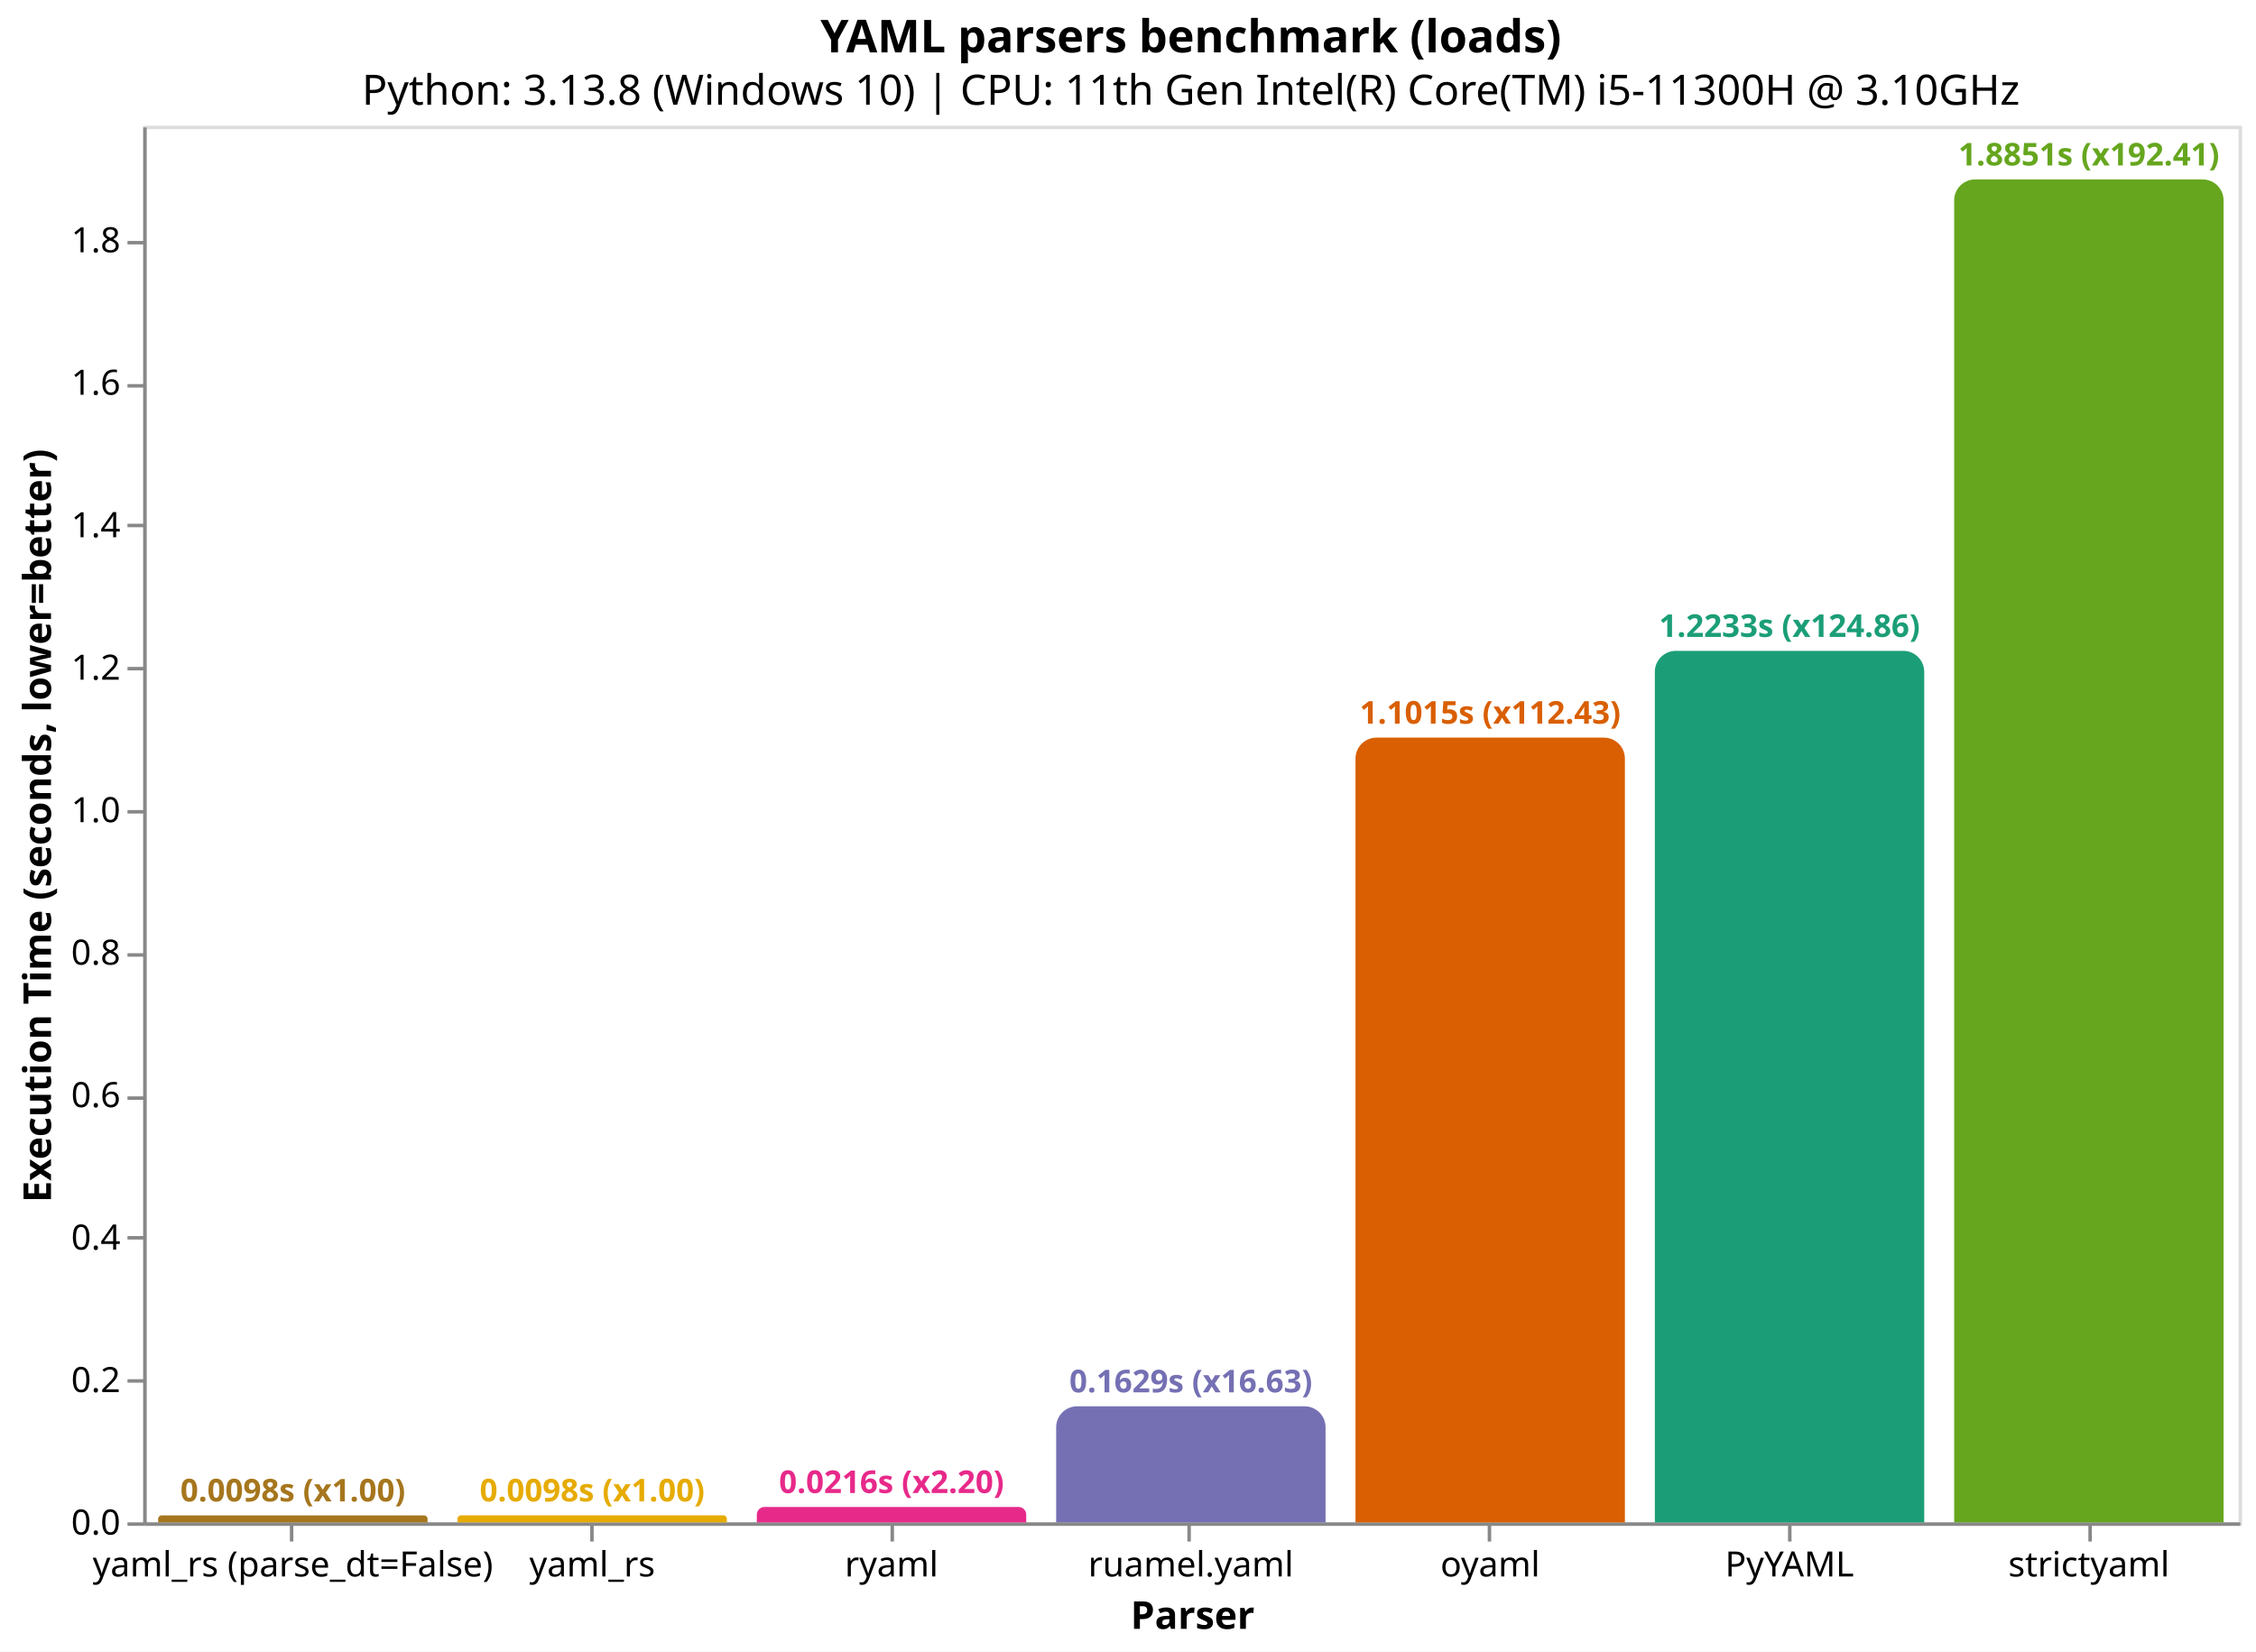
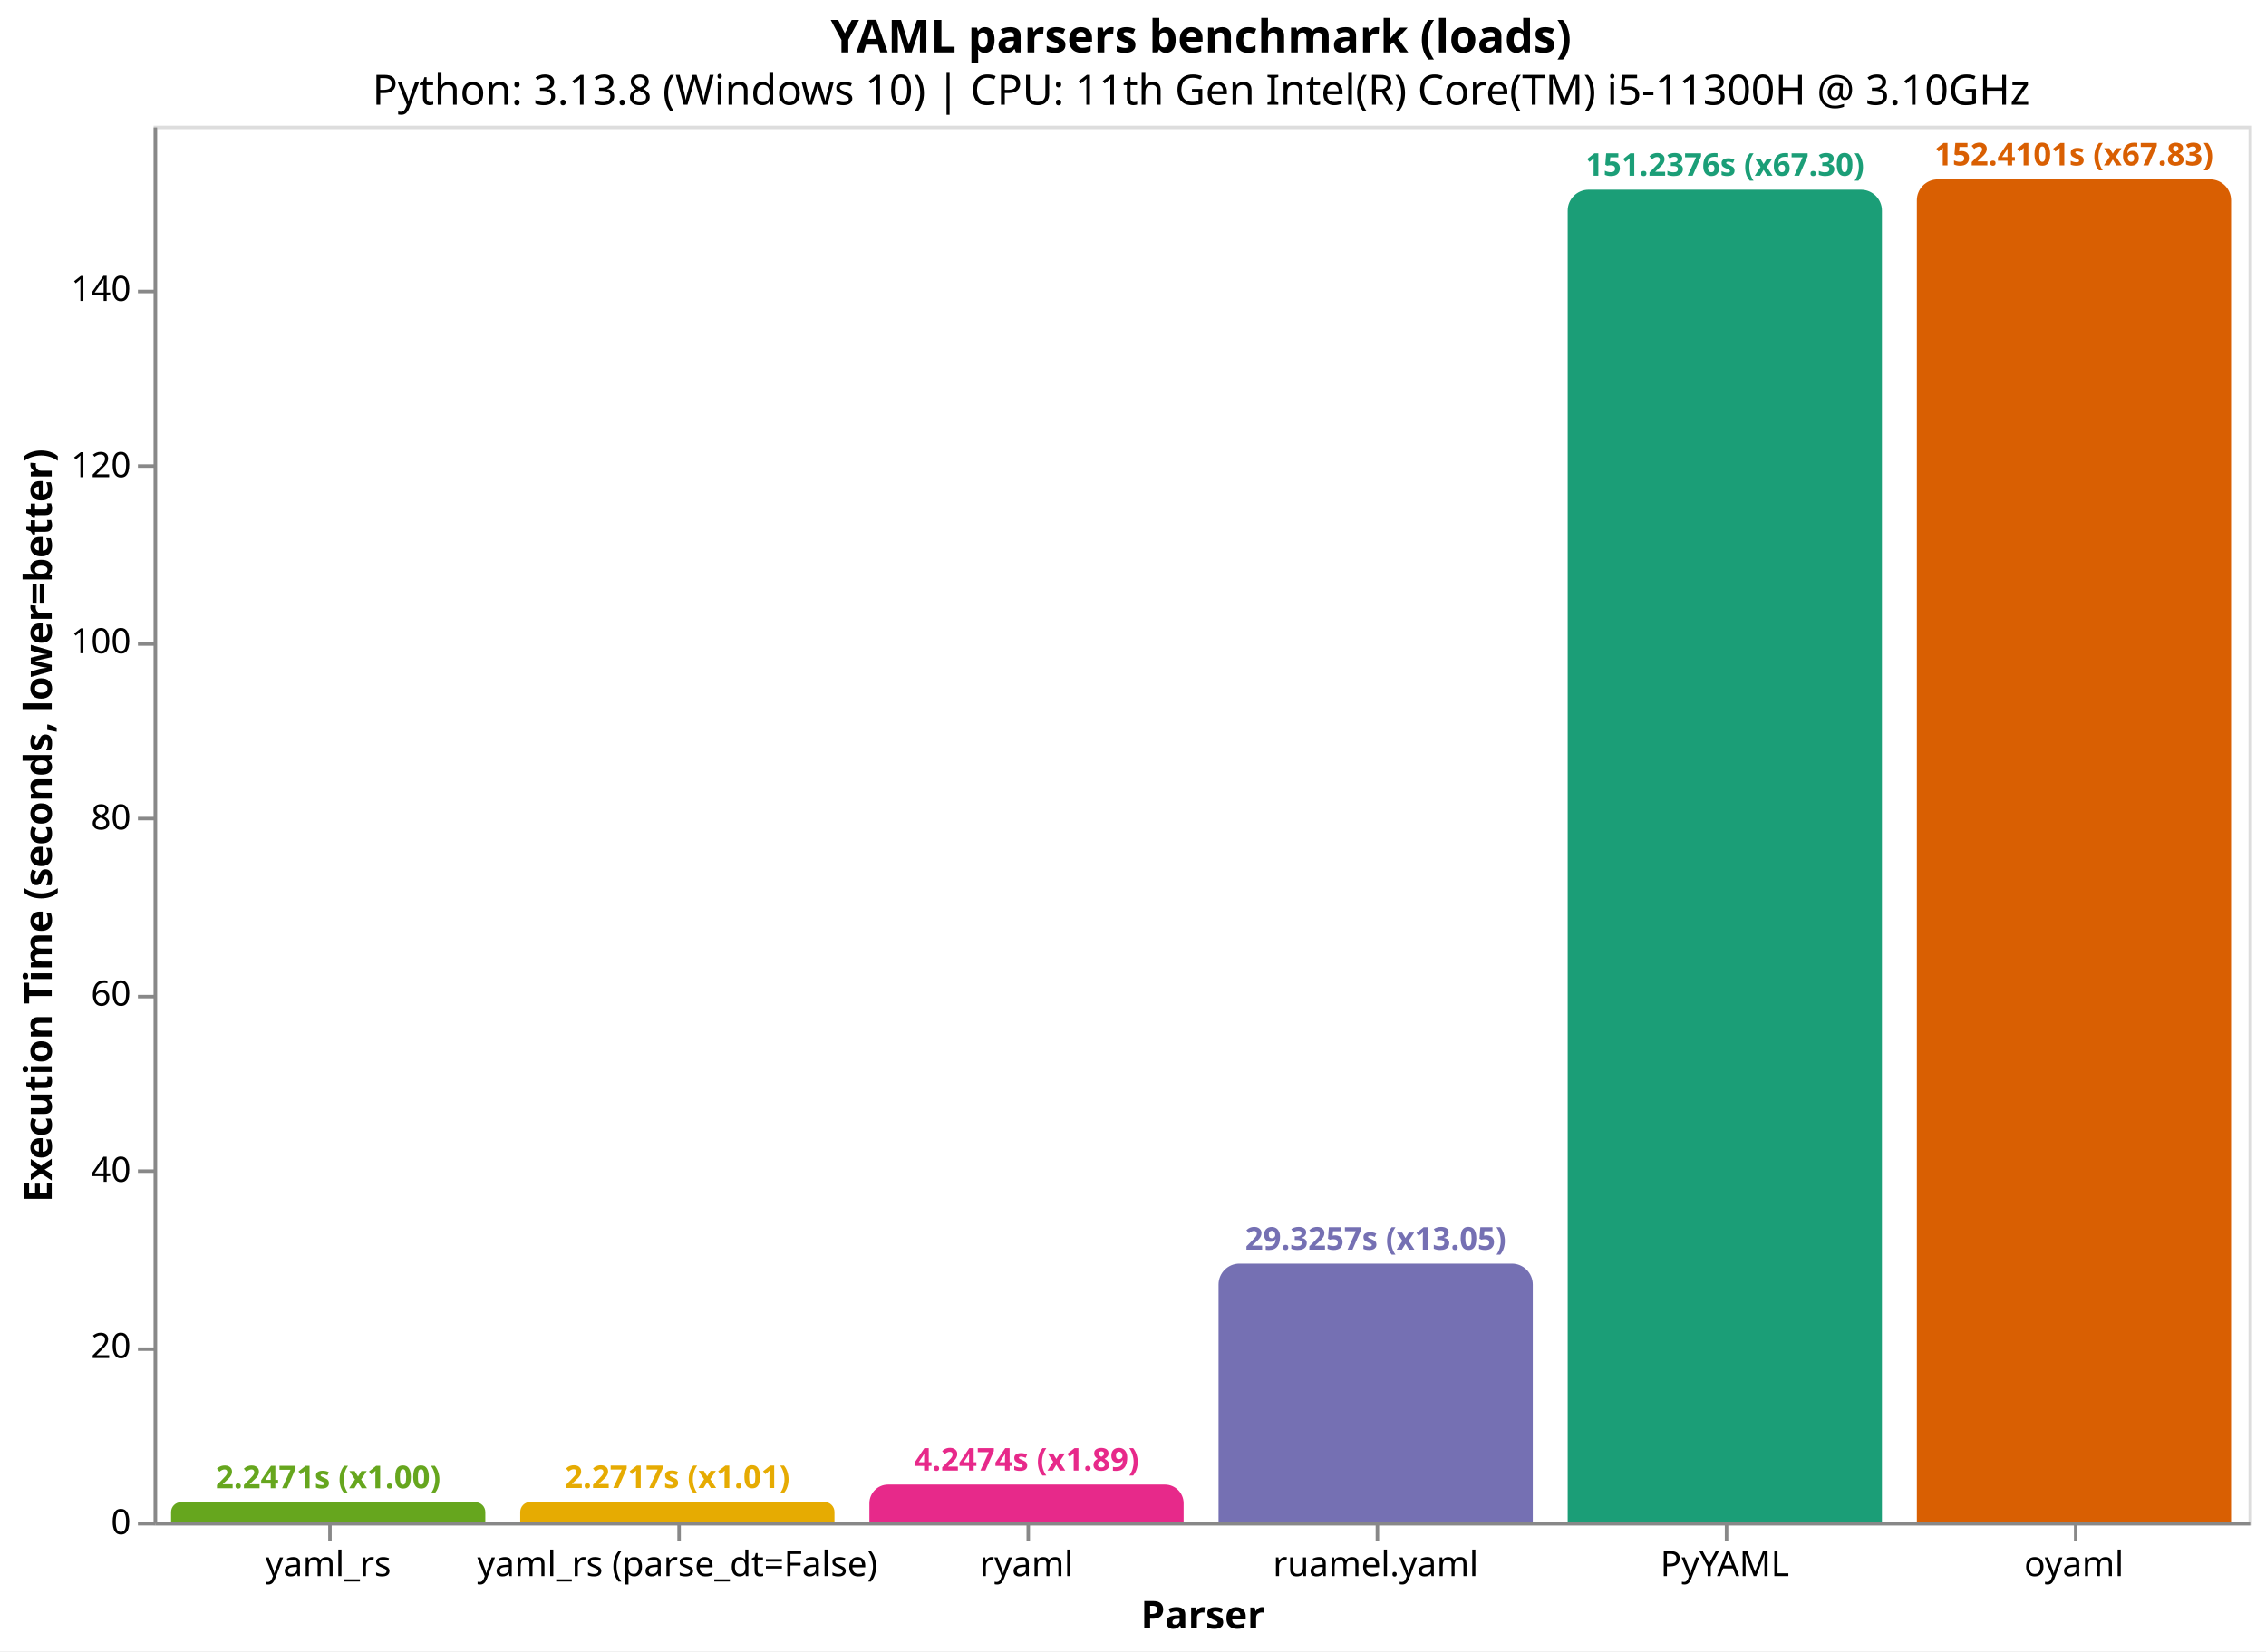
- <svg xmlns="http://www.w3.org/2000/svg" version="1.1" class="marks" width="646" height="473" viewBox="0 0 646 473">
-   <rect width="646" height="473" fill="white" />
-   <g fill="none" stroke-miterlimit="10" transform="translate(41,36)">
+ <svg xmlns="http://www.w3.org/2000/svg" version="1.1" class="marks" width="649" height="473" viewBox="0 0 649 473">
+   <rect width="649" height="473" fill="white" />
+   <g fill="none" stroke-miterlimit="10" transform="translate(44,36)">
    <g class="mark-group role-frame root" role="graphics-object" aria-roledescription="group mark container">
      <g transform="translate(0,0)">
        <path class="background" aria-hidden="true" d="M0.5,0.5h600v400h-600Z" stroke="#ddd" />
        <g>
-           <g class="mark-group role-axis" role="graphics-symbol" aria-roledescription="axis" aria-label="X-axis titled 'Parser' for a discrete scale with 7 values: yaml_rs (parse_dt=False), yaml_rs, ryaml, ruamel.yaml, oyaml, PyYAML, strictyaml">
+           <g class="mark-group role-axis" role="graphics-symbol" aria-roledescription="axis" aria-label="X-axis titled 'Parser' for a discrete scale with 6 values: yaml_rs, yaml_rs (parse_dt=False), ryaml, ruamel.yaml, PyYAML, oyaml">
            <g transform="translate(0.5,400.5)">
              <path class="background" aria-hidden="true" d="M0,0h0v0h0Z" pointer-events="none" />
              <g>
                <g class="mark-rule role-axis-tick" pointer-events="none">
-                   <line transform="translate(42,0)" x2="0" y2="5" stroke="#888" stroke-width="1" opacity="1" />
-                   <line transform="translate(128,0)" x2="0" y2="5" stroke="#888" stroke-width="1" opacity="1" />
-                   <line transform="translate(214,0)" x2="0" y2="5" stroke="#888" stroke-width="1" opacity="1" />
-                   <line transform="translate(299,0)" x2="0" y2="5" stroke="#888" stroke-width="1" opacity="1" />
-                   <line transform="translate(385,0)" x2="0" y2="5" stroke="#888" stroke-width="1" opacity="1" />
-                   <line transform="translate(471,0)" x2="0" y2="5" stroke="#888" stroke-width="1" opacity="1" />
-                   <line transform="translate(557,0)" x2="0" y2="5" stroke="#888" stroke-width="1" opacity="1" />
+                   <line transform="translate(50,0)" x2="0" y2="5" stroke="#888" stroke-width="1" opacity="1" />
+                   <line transform="translate(150,0)" x2="0" y2="5" stroke="#888" stroke-width="1" opacity="1" />
+                   <line transform="translate(250,0)" x2="0" y2="5" stroke="#888" stroke-width="1" opacity="1" />
+                   <line transform="translate(350,0)" x2="0" y2="5" stroke="#888" stroke-width="1" opacity="1" />
+                   <line transform="translate(450,0)" x2="0" y2="5" stroke="#888" stroke-width="1" opacity="1" />
+                   <line transform="translate(550,0)" x2="0" y2="5" stroke="#888" stroke-width="1" opacity="1" />
                </g>
                <g class="mark-text role-axis-label" pointer-events="none">
-                   <text text-anchor="middle" transform="translate(42.35714,15)" font-family="sans-serif" font-size="10px" fill="#000" opacity="1">yaml_rs (parse_dt=False)</text>
-                   <text text-anchor="middle" transform="translate(128.0714,15)" font-family="sans-serif" font-size="10px" fill="#000" opacity="1">yaml_rs</text>
-                   <text text-anchor="middle" transform="translate(213.7857,15)" font-family="sans-serif" font-size="10px" fill="#000" opacity="1">ryaml</text>
-                   <text text-anchor="middle" transform="translate(299.5,15)" font-family="sans-serif" font-size="10px" fill="#000" opacity="1">ruamel.yaml</text>
-                   <text text-anchor="middle" transform="translate(385.2143,15)" font-family="sans-serif" font-size="10px" fill="#000" opacity="1">oyaml</text>
-                   <text text-anchor="middle" transform="translate(470.9286,15)" font-family="sans-serif" font-size="10px" fill="#000" opacity="1">PyYAML</text>
-                   <text text-anchor="middle" transform="translate(556.6429,15)" font-family="sans-serif" font-size="10px" fill="#000" opacity="1">strictyaml</text>
+                   <text text-anchor="middle" transform="translate(49.5,15)" font-family="sans-serif" font-size="10px" fill="#000" opacity="1">yaml_rs</text>
+                   <text text-anchor="middle" transform="translate(149.5,15)" font-family="sans-serif" font-size="10px" fill="#000" opacity="1">yaml_rs (parse_dt=False)</text>
+                   <text text-anchor="middle" transform="translate(249.5,15)" font-family="sans-serif" font-size="10px" fill="#000" opacity="1">ryaml</text>
+                   <text text-anchor="middle" transform="translate(349.5,15)" font-family="sans-serif" font-size="10px" fill="#000" opacity="1">ruamel.yaml</text>
+                   <text text-anchor="middle" transform="translate(449.5,15)" font-family="sans-serif" font-size="10px" fill="#000" opacity="1">PyYAML</text>
+                   <text text-anchor="middle" transform="translate(549.5,15)" font-family="sans-serif" font-size="10px" fill="#000" opacity="1">oyaml</text>
                </g>
                <g class="mark-rule role-axis-domain" pointer-events="none">
                  <line transform="translate(0,0)" x2="600" y2="0" stroke="#888" stroke-width="1" opacity="1" />
                </g>
                <g class="mark-text role-axis-title" pointer-events="none">
                  <text text-anchor="middle" transform="translate(300,30)" font-family="sans-serif" font-size="11px" font-weight="bold" fill="#000" opacity="1">Parser</text>
                </g>
              </g>
              <path class="foreground" aria-hidden="true" d="" pointer-events="none" display="none" />
            </g>
          </g>
-           <g class="mark-group role-axis" role="graphics-symbol" aria-roledescription="axis" aria-label="Y-axis titled 'Execution Time (seconds, lower=better)' for a linear scale with values from 0.0 to 2.0">
+           <g class="mark-group role-axis" role="graphics-symbol" aria-roledescription="axis" aria-label="Y-axis titled 'Execution Time (seconds, lower=better)' for a linear scale with values from 0 to 159">
            <g transform="translate(0.5,0.5)">
              <path class="background" aria-hidden="true" d="M0,0h0v0h0Z" pointer-events="none" />
              <g>
                <g class="mark-rule role-axis-tick" pointer-events="none">
                  <line transform="translate(0,400)" x2="-5" y2="0" stroke="#888" stroke-width="1" opacity="1" />
-                   <line transform="translate(0,359)" x2="-5" y2="0" stroke="#888" stroke-width="1" opacity="1" />
-                   <line transform="translate(0,318)" x2="-5" y2="0" stroke="#888" stroke-width="1" opacity="1" />
-                   <line transform="translate(0,278)" x2="-5" y2="0" stroke="#888" stroke-width="1" opacity="1" />
-                   <line transform="translate(0,237)" x2="-5" y2="0" stroke="#888" stroke-width="1" opacity="1" />
-                   <line transform="translate(0,196)" x2="-5" y2="0" stroke="#888" stroke-width="1" opacity="1" />
-                   <line transform="translate(0,155)" x2="-5" y2="0" stroke="#888" stroke-width="1" opacity="1" />
-                   <line transform="translate(0,114)" x2="-5" y2="0" stroke="#888" stroke-width="1" opacity="1" />
-                   <line transform="translate(0,74)" x2="-5" y2="0" stroke="#888" stroke-width="1" opacity="1" />
-                   <line transform="translate(0,33)" x2="-5" y2="0" stroke="#888" stroke-width="1" opacity="1" />
+                   <line transform="translate(0,350)" x2="-5" y2="0" stroke="#888" stroke-width="1" opacity="1" />
+                   <line transform="translate(0,299)" x2="-5" y2="0" stroke="#888" stroke-width="1" opacity="1" />
+                   <line transform="translate(0,249)" x2="-5" y2="0" stroke="#888" stroke-width="1" opacity="1" />
+                   <line transform="translate(0,198)" x2="-5" y2="0" stroke="#888" stroke-width="1" opacity="1" />
+                   <line transform="translate(0,148)" x2="-5" y2="0" stroke="#888" stroke-width="1" opacity="1" />
+                   <line transform="translate(0,97)" x2="-5" y2="0" stroke="#888" stroke-width="1" opacity="1" />
+                   <line transform="translate(0,47)" x2="-5" y2="0" stroke="#888" stroke-width="1" opacity="1" />
                </g>
                <g class="mark-text role-axis-label" pointer-events="none">
-                   <text text-anchor="end" transform="translate(-7,403)" font-family="sans-serif" font-size="10px" fill="#000" opacity="1">0.0</text>
-                   <text text-anchor="end" transform="translate(-7,362.1947)" font-family="sans-serif" font-size="10px" fill="#000" opacity="1">0.2</text>
-                   <text text-anchor="end" transform="translate(-7,321.3893)" font-family="sans-serif" font-size="10px" fill="#000" opacity="1">0.4</text>
-                   <text text-anchor="end" transform="translate(-7,280.584)" font-family="sans-serif" font-size="10px" fill="#000" opacity="1">0.6</text>
-                   <text text-anchor="end" transform="translate(-7,239.7787)" font-family="sans-serif" font-size="10px" fill="#000" opacity="1">0.8</text>
-                   <text text-anchor="end" transform="translate(-7,198.9733)" font-family="sans-serif" font-size="10px" fill="#000" opacity="1">1.0</text>
-                   <text text-anchor="end" transform="translate(-7,158.168)" font-family="sans-serif" font-size="10px" fill="#000" opacity="1">1.2</text>
-                   <text text-anchor="end" transform="translate(-7,117.3627)" font-family="sans-serif" font-size="10px" fill="#000" opacity="1">1.4</text>
-                   <text text-anchor="end" transform="translate(-7,76.55733)" font-family="sans-serif" font-size="10px" fill="#000" opacity="1">1.6</text>
-                   <text text-anchor="end" transform="translate(-7,35.752)" font-family="sans-serif" font-size="10px" fill="#000" opacity="1">1.8</text>
+                   <text text-anchor="end" transform="translate(-7,403)" font-family="sans-serif" font-size="10px" fill="#000" opacity="1">0</text>
+                   <text text-anchor="end" transform="translate(-7,352.5289)" font-family="sans-serif" font-size="10px" fill="#000" opacity="1">20</text>
+                   <text text-anchor="end" transform="translate(-7,302.0578)" font-family="sans-serif" font-size="10px" fill="#000" opacity="1">40</text>
+                   <text text-anchor="end" transform="translate(-7,251.5867)" font-family="sans-serif" font-size="10px" fill="#000" opacity="1">60</text>
+                   <text text-anchor="end" transform="translate(-7,201.1156)" font-family="sans-serif" font-size="10px" fill="#000" opacity="1">80</text>
+                   <text text-anchor="end" transform="translate(-7,150.6445)" font-family="sans-serif" font-size="10px" fill="#000" opacity="1">100</text>
+                   <text text-anchor="end" transform="translate(-7,100.1734)" font-family="sans-serif" font-size="10px" fill="#000" opacity="1">120</text>
+                   <text text-anchor="end" transform="translate(-7,49.70225)" font-family="sans-serif" font-size="10px" fill="#000" opacity="1">140</text>
                </g>
                <g class="mark-rule role-axis-domain" pointer-events="none">
                  <line transform="translate(0,400)" x2="0" y2="-400" stroke="#888" stroke-width="1" opacity="1" />
                </g>
                <g class="mark-text role-axis-title" pointer-events="none">
-                   <text text-anchor="middle" transform="translate(-24.90137,200) rotate(-90) translate(0,-2)" font-family="sans-serif" font-size="11px" font-weight="bold" fill="#000" opacity="1">Execution Time (seconds, lower=better)</text>
+                   <text text-anchor="middle" transform="translate(-27.68457,200) rotate(-90) translate(0,-2)" font-family="sans-serif" font-size="11px" font-weight="bold" fill="#000" opacity="1">Execution Time (seconds, lower=better)</text>
                </g>
              </g>
              <path class="foreground" aria-hidden="true" d="" pointer-events="none" display="none" />
            </g>
          </g>
          <g class="mark-group role-scope" role="graphics-object" aria-roledescription="group mark container">
-             <g transform="translate(4.285714,398.001)">
-               <path class="background" aria-hidden="true" d="M0.999,0L76.143,0C76.695,0,77.143,0.448,77.143,0.999L77.143,1.999C77.143,1.999,77.143,1.999,77.143,1.999L0,1.999C0,1.999,0,1.999,0,1.999L0,0.999C0,0.448,0.448,0,0.999,0Z" />
+             <g transform="translate(5,394.3294)">
+               <path class="background" aria-hidden="true" d="M2.835,0L87.165,0C88.73,0,90,1.27,90,2.835L90,5.671C90,5.671,90,5.671,90,5.671L0,5.671C0,5.671,0,5.671,0,5.671L0,2.835C0,1.27,1.27,0,2.835,0Z" />
              <g clip-path="url(#clip1)">
                <g class="mark-group role-scope" role="graphics-object" aria-roledescription="group mark container">
-                   <g transform="translate(0,-398.001)">
-                     <path class="background" aria-hidden="true" d="M0,0h77.143v0h-77.143Z" />
-                     <g>
-                       <g class="mark-rect role-mark layer_0_marks" role="graphics-object" aria-roledescription="rect mark container">
-                         <path aria-label="Parser: yaml_rs (parse_dt=False); Execution Time (seconds, lower=better): 0.00979759999609; parser: yaml_rs (parse_dt=False); Execution Time (s): 0.0098; Slowdown: 1.00" role="graphics-symbol" aria-roledescription="bar" d="M0,398.001h77.143v1.999h-77.143Z" fill="#a6761d" />
-                       </g>
-                     </g>
-                     <path class="foreground" aria-hidden="true" d="" display="none" />
-                   </g>
-                 </g>
-               </g>
-               <path class="foreground" aria-hidden="true" d="" display="none" />
-             </g>
-             <g transform="translate(90,397.9968)">
-               <path class="background" aria-hidden="true" d="M1.002,0L76.141,0C76.694,0,77.143,0.449,77.143,1.002L77.143,2.003C77.143,2.003,77.143,2.003,77.143,2.003L0,2.003C0,2.003,0,2.003,0,2.003L0,1.002C0,0.449,0.449,0,1.002,0Z" />
+                   <g transform="translate(0,-394.3294)">
+                     <path class="background" aria-hidden="true" d="M0,0h90v0h-90Z" />
+                     <g>
+                       <g class="mark-rect role-mark layer_0_marks" role="graphics-object" aria-roledescription="rect mark container">
+                         <path aria-label="Parser: yaml_rs; Execution Time (seconds, lower=better): 2.2470644; parser: yaml_rs; Execution Time (s): 2.2471; Slowdown: 1.00" role="graphics-symbol" aria-roledescription="bar" d="M0,394.329h90v5.671h-90Z" fill="#66a61e" />
+                       </g>
+                     </g>
+                     <path class="foreground" aria-hidden="true" d="" display="none" />
+                   </g>
+                 </g>
+               </g>
+               <path class="foreground" aria-hidden="true" d="" display="none" />
+             </g>
+             <g transform="translate(105,394.2672)">
+               <path class="background" aria-hidden="true" d="M2.866,0L87.134,0C88.716,0,90,1.284,90,2.866L90,5.733C90,5.733,90,5.733,90,5.733L0,5.733C0,5.733,0,5.733,0,5.733L0,2.866C0,1.284,1.284,0,2.866,0Z" />
              <g clip-path="url(#clip2)">
                <g class="mark-group role-scope" role="graphics-object" aria-roledescription="group mark container">
-                   <g transform="translate(0,-397.9968)">
-                     <path class="background" aria-hidden="true" d="M0,0h77.143v0h-77.143Z" />
-                     <g>
-                       <g class="mark-rect role-mark layer_0_marks" role="graphics-object" aria-roledescription="rect mark container">
-                         <path aria-label="Parser: yaml_rs; Execution Time (seconds, lower=better): 0.00981809999939; parser: yaml_rs; Execution Time (s): 0.0098; Slowdown: 1.00" role="graphics-symbol" aria-roledescription="bar" d="M0,397.997h77.143v2.003h-77.143Z" fill="#e6ab02" />
-                       </g>
-                     </g>
-                     <path class="foreground" aria-hidden="true" d="" display="none" />
-                   </g>
-                 </g>
-               </g>
-               <path class="foreground" aria-hidden="true" d="" display="none" />
-             </g>
-             <g transform="translate(175.7143,395.5934)">
-               <path class="background" aria-hidden="true" d="M2.203,0L74.94,0C76.156,0,77.143,0.987,77.143,2.203L77.143,4.407C77.143,4.407,77.143,4.407,77.143,4.407L0,4.407C0,4.407,0,4.407,0,4.407L0,2.203C0,0.987,0.987,0,2.203,0Z" />
+                   <g transform="translate(0,-394.2672)">
+                     <path class="background" aria-hidden="true" d="M0,0h90v0h-90Z" />
+                     <g>
+                       <g class="mark-rect role-mark layer_0_marks" role="graphics-object" aria-roledescription="rect mark container">
+                         <path aria-label="Parser: yaml_rs (parse_dt=False); Execution Time (seconds, lower=better): 2.27169579999; parser: yaml_rs (parse_dt=False); Execution Time (s): 2.2717; Slowdown: 1.01" role="graphics-symbol" aria-roledescription="bar" d="M0,394.267h90v5.733h-90Z" fill="#e6ab02" />
+                       </g>
+                     </g>
+                     <path class="foreground" aria-hidden="true" d="" display="none" />
+                   </g>
+                 </g>
+               </g>
+               <path class="foreground" aria-hidden="true" d="" display="none" />
+             </g>
+             <g transform="translate(205,389.2814)">
+               <path class="background" aria-hidden="true" d="M5.359,0L84.641,0C87.599,0,90,2.401,90,5.359L90,10.719C90,10.719,90,10.719,90,10.719L0,10.719C0,10.719,0,10.719,0,10.719L0,5.359C0,2.401,2.401,0,5.359,0Z" />
              <g clip-path="url(#clip3)">
                <g class="mark-group role-scope" role="graphics-object" aria-roledescription="group mark container">
-                   <g transform="translate(0,-395.5934)">
-                     <path class="background" aria-hidden="true" d="M0,0h77.143v0h-77.143Z" />
-                     <g>
-                       <g class="mark-rect role-mark layer_0_marks" role="graphics-object" aria-roledescription="rect mark container">
-                         <path aria-label="Parser: ryaml; Execution Time (seconds, lower=better): 0.0215983000016; parser: ryaml; Execution Time (s): 0.0216; Slowdown: 2.20" role="graphics-symbol" aria-roledescription="bar" d="M0,395.593h77.143v4.407h-77.143Z" fill="#e7298a" />
-                       </g>
-                     </g>
-                     <path class="foreground" aria-hidden="true" d="" display="none" />
-                   </g>
-                 </g>
-               </g>
-               <path class="foreground" aria-hidden="true" d="" display="none" />
-             </g>
-             <g transform="translate(261.4286,366.7637)">
-               <path class="background" aria-hidden="true" d="M6,0L71.143,0C74.454,0,77.143,2.689,77.143,6L77.143,33.236C77.143,33.236,77.143,33.236,77.143,33.236L0,33.236C0,33.236,0,33.236,0,33.236L0,6C0,2.689,2.689,0,6,0Z" />
+                   <g transform="translate(0,-389.2814)">
+                     <path class="background" aria-hidden="true" d="M0,0h90v0h-90Z" />
+                     <g>
+                       <g class="mark-rect role-mark layer_0_marks" role="graphics-object" aria-roledescription="rect mark container">
+                         <path aria-label="Parser: ryaml; Execution Time (seconds, lower=better): 4.24743520001; parser: ryaml; Execution Time (s): 4.2474; Slowdown: 1.89" role="graphics-symbol" aria-roledescription="bar" d="M0,389.281h90v10.719h-90Z" fill="#e7298a" />
+                       </g>
+                     </g>
+                     <path class="foreground" aria-hidden="true" d="" display="none" />
+                   </g>
+                 </g>
+               </g>
+               <path class="foreground" aria-hidden="true" d="" display="none" />
+             </g>
+             <g transform="translate(305,325.9949)">
+               <path class="background" aria-hidden="true" d="M6,0L84,0C87.311,0,90,2.689,90,6L90,74.005C90,74.005,90,74.005,90,74.005L0,74.005C0,74.005,0,74.005,0,74.005L0,6C0,2.689,2.689,0,6,0Z" />
              <g clip-path="url(#clip4)">
                <g class="mark-group role-scope" role="graphics-object" aria-roledescription="group mark container">
-                   <g transform="translate(0,-366.7637)">
-                     <path class="background" aria-hidden="true" d="M0,0h77.143v0h-77.143Z" />
-                     <g>
-                       <g class="mark-rect role-mark layer_0_marks" role="graphics-object" aria-roledescription="rect mark container">
-                         <path aria-label="Parser: ruamel.yaml; Execution Time (seconds, lower=better): 0.162901699994; parser: ruamel.yaml; Execution Time (s): 0.1629; Slowdown: 16.63" role="graphics-symbol" aria-roledescription="bar" d="M0,366.764h77.143v33.236h-77.143Z" fill="#7570b3" />
-                       </g>
-                     </g>
-                     <path class="foreground" aria-hidden="true" d="" display="none" />
-                   </g>
-                 </g>
-               </g>
-               <path class="foreground" aria-hidden="true" d="" display="none" />
-             </g>
-             <g transform="translate(347.1429,175.2576)">
-               <path class="background" aria-hidden="true" d="M6,0L71.143,0C74.454,0,77.143,2.689,77.143,6L77.143,224.742C77.143,224.742,77.143,224.742,77.143,224.742L0,224.742C0,224.742,0,224.742,0,224.742L0,6C0,2.689,2.689,0,6,0Z" />
+                   <g transform="translate(0,-325.9949)">
+                     <path class="background" aria-hidden="true" d="M0,0h90v0h-90Z" />
+                     <g>
+                       <g class="mark-rect role-mark layer_0_marks" role="graphics-object" aria-roledescription="rect mark container">
+                         <path aria-label="Parser: ruamel.yaml; Execution Time (seconds, lower=better): 29.3257107; parser: ruamel.yaml; Execution Time (s): 29.3257; Slowdown: 13.05" role="graphics-symbol" aria-roledescription="bar" d="M0,325.995h90v74.005h-90Z" fill="#7570b3" />
+                       </g>
+                     </g>
+                     <path class="foreground" aria-hidden="true" d="" display="none" />
+                   </g>
+                 </g>
+               </g>
+               <path class="foreground" aria-hidden="true" d="" display="none" />
+             </g>
+             <g transform="translate(405,18.34359)">
+               <path class="background" aria-hidden="true" d="M6,0L84,0C87.311,0,90,2.689,90,6L90,381.656C90,381.656,90,381.656,90,381.656L0,381.656C0,381.656,0,381.656,0,381.656L0,6C0,2.689,2.689,0,6,0Z" />
              <g clip-path="url(#clip5)">
                <g class="mark-group role-scope" role="graphics-object" aria-roledescription="group mark container">
-                   <g transform="translate(0,-175.2576)">
-                     <path class="background" aria-hidden="true" d="M0,0h77.143v0h-77.143Z" />
-                     <g>
-                       <g class="mark-rect role-mark layer_0_marks" role="graphics-object" aria-roledescription="rect mark container">
-                         <path aria-label="Parser: oyaml; Execution Time (seconds, lower=better): 1.1015342; parser: oyaml; Execution Time (s): 1.1015; Slowdown: 112.43" role="graphics-symbol" aria-roledescription="bar" d="M0,175.258h77.143v224.742h-77.143Z" fill="#d95f02" />
-                       </g>
-                     </g>
-                     <path class="foreground" aria-hidden="true" d="" display="none" />
-                   </g>
-                 </g>
-               </g>
-               <path class="foreground" aria-hidden="true" d="" display="none" />
-             </g>
-             <g transform="translate(432.8571,150.4053)">
-               <path class="background" aria-hidden="true" d="M6,0L71.143,0C74.454,0,77.143,2.689,77.143,6L77.143,249.595C77.143,249.595,77.143,249.595,77.143,249.595L0,249.595C0,249.595,0,249.595,0,249.595L0,6C0,2.689,2.689,0,6,0Z" />
+                   <g transform="translate(0,-18.34359)">
+                     <path class="background" aria-hidden="true" d="M0,0h90v0h-90Z" />
+                     <g>
+                       <g class="mark-rect role-mark layer_0_marks" role="graphics-object" aria-roledescription="rect mark container">
+                         <path aria-label="Parser: PyYAML; Execution Time (seconds, lower=better): 151.2375795; parser: PyYAML; Execution Time (s): 151.2376; Slowdown: 67.30" role="graphics-symbol" aria-roledescription="bar" d="M0,18.344h90v381.656h-90Z" fill="#1b9e77" />
+                       </g>
+                     </g>
+                     <path class="foreground" aria-hidden="true" d="" display="none" />
+                   </g>
+                 </g>
+               </g>
+               <path class="foreground" aria-hidden="true" d="" display="none" />
+             </g>
+             <g transform="translate(505,15.38462)">
+               <path class="background" aria-hidden="true" d="M6,0L84,0C87.311,0,90,2.689,90,6L90,384.615C90,384.615,90,384.615,90,384.615L0,384.615C0,384.615,0,384.615,0,384.615L0,6C0,2.689,2.689,0,6,0Z" />
              <g clip-path="url(#clip6)">
                <g class="mark-group role-scope" role="graphics-object" aria-roledescription="group mark container">
-                   <g transform="translate(0,-150.4053)">
-                     <path class="background" aria-hidden="true" d="M0,0h77.143v0h-77.143Z" />
-                     <g>
-                       <g class="mark-rect role-mark layer_0_marks" role="graphics-object" aria-roledescription="rect mark container">
-                         <path aria-label="Parser: PyYAML; Execution Time (seconds, lower=better): 1.2233433; parser: PyYAML; Execution Time (s): 1.2233; Slowdown: 124.86" role="graphics-symbol" aria-roledescription="bar" d="M0,150.405h77.143v249.595h-77.143Z" fill="#1b9e77" />
-                       </g>
-                     </g>
-                     <path class="foreground" aria-hidden="true" d="" display="none" />
-                   </g>
-                 </g>
-               </g>
-               <path class="foreground" aria-hidden="true" d="" display="none" />
-             </g>
-             <g transform="translate(518.5714,15.38462)">
-               <path class="background" aria-hidden="true" d="M6,0L71.143,0C74.454,0,77.143,2.689,77.143,6L77.143,384.615C77.143,384.615,77.143,384.615,77.143,384.615L0,384.615C0,384.615,0,384.615,0,384.615L0,6C0,2.689,2.689,0,6,0Z" />
-               <g clip-path="url(#clip7)">
-                 <g class="mark-group role-scope" role="graphics-object" aria-roledescription="group mark container">
                  <g transform="translate(0,-15.38462)">
-                     <path class="background" aria-hidden="true" d="M0,0h77.143v0h-77.143Z" />
-                     <g>
-                       <g class="mark-rect role-mark layer_0_marks" role="graphics-object" aria-roledescription="rect mark container">
-                         <path aria-label="Parser: strictyaml; Execution Time (seconds, lower=better): 1.8851231; parser: strictyaml; Execution Time (s): 1.8851; Slowdown: 192.41" role="graphics-symbol" aria-roledescription="bar" d="M0,15.385h77.143v384.615h-77.143Z" fill="#66a61e" />
+                     <path class="background" aria-hidden="true" d="M0,0h90v0h-90Z" />
+                     <g>
+                       <g class="mark-rect role-mark layer_0_marks" role="graphics-object" aria-roledescription="rect mark container">
+                         <path aria-label="Parser: oyaml; Execution Time (seconds, lower=better): 152.4101234; parser: oyaml; Execution Time (s): 152.4101; Slowdown: 67.83" role="graphics-symbol" aria-roledescription="bar" d="M0,15.385h90v384.615h-90Z" fill="#d95f02" />
                      </g>
                    </g>
                    <path class="foreground" aria-hidden="true" d="" display="none" />
                  </g>
                </g>
              </g>
              <path class="foreground" aria-hidden="true" d="" display="none" />
            </g>
          </g>
          <g class="mark-text role-mark layer_1_marks" role="graphics-object" aria-roledescription="text mark container">
-             <text aria-label="Parser: yaml_rs (parse_dt=False); Execution Time (seconds, lower=better): 0.00979759999609; parser: yaml_rs (parse_dt=False); label: 0.0098s (x1.00); Execution Time (s): 0.0098; Slowdown: 1.00" role="graphics-symbol" aria-roledescription="text mark" text-anchor="middle" transform="translate(42.85714,394.001)" font-family="sans-serif" font-size="9px" font-weight="bold" fill="#a6761d">0.0098s (x1.00)</text>
-             <text aria-label="Parser: yaml_rs; Execution Time (seconds, lower=better): 0.00981809999939; parser: yaml_rs; label: 0.0098s (x1.00); Execution Time (s): 0.0098; Slowdown: 1.00" role="graphics-symbol" aria-roledescription="text mark" text-anchor="middle" transform="translate(128.5714,393.9968)" font-family="sans-serif" font-size="9px" font-weight="bold" fill="#e6ab02">0.0098s (x1.00)</text>
-             <text aria-label="Parser: ryaml; Execution Time (seconds, lower=better): 0.0215983000016; parser: ryaml; label: 0.0216s (x2.20); Execution Time (s): 0.0216; Slowdown: 2.20" role="graphics-symbol" aria-roledescription="text mark" text-anchor="middle" transform="translate(214.2857,391.5934)" font-family="sans-serif" font-size="9px" font-weight="bold" fill="#e7298a">0.0216s (x2.20)</text>
-             <text aria-label="Parser: ruamel.yaml; Execution Time (seconds, lower=better): 0.162901699994; parser: ruamel.yaml; label: 0.1629s (x16.63); Execution Time (s): 0.1629; Slowdown: 16.63" role="graphics-symbol" aria-roledescription="text mark" text-anchor="middle" transform="translate(300,362.7637)" font-family="sans-serif" font-size="9px" font-weight="bold" fill="#7570b3">0.1629s (x16.63)</text>
-             <text aria-label="Parser: oyaml; Execution Time (seconds, lower=better): 1.1015342; parser: oyaml; label: 1.1015s (x112.43); Execution Time (s): 1.1015; Slowdown: 112.43" role="graphics-symbol" aria-roledescription="text mark" text-anchor="middle" transform="translate(385.7143,171.2576)" font-family="sans-serif" font-size="9px" font-weight="bold" fill="#d95f02">1.1015s (x112.43)</text>
-             <text aria-label="Parser: PyYAML; Execution Time (seconds, lower=better): 1.2233433; parser: PyYAML; label: 1.2233s (x124.86); Execution Time (s): 1.2233; Slowdown: 124.86" role="graphics-symbol" aria-roledescription="text mark" text-anchor="middle" transform="translate(471.4286,146.4053)" font-family="sans-serif" font-size="9px" font-weight="bold" fill="#1b9e77">1.2233s (x124.86)</text>
-             <text aria-label="Parser: strictyaml; Execution Time (seconds, lower=better): 1.8851231; parser: strictyaml; label: 1.8851s (x192.41); Execution Time (s): 1.8851; Slowdown: 192.41" role="graphics-symbol" aria-roledescription="text mark" text-anchor="middle" transform="translate(557.1429,11.38462)" font-family="sans-serif" font-size="9px" font-weight="bold" fill="#66a61e">1.8851s (x192.41)</text>
+             <text aria-label="Parser: yaml_rs; Execution Time (seconds, lower=better): 2.2470644; parser: yaml_rs; label: 2.2471s (x1.00); Execution Time (s): 2.2471; Slowdown: 1.00" role="graphics-symbol" aria-roledescription="text mark" text-anchor="middle" transform="translate(50,390.3294)" font-family="sans-serif" font-size="9px" font-weight="bold" fill="#66a61e">2.2471s (x1.00)</text>
+             <text aria-label="Parser: yaml_rs (parse_dt=False); Execution Time (seconds, lower=better): 2.27169579999; parser: yaml_rs (parse_dt=False); label: 2.2717s (x1.01); Execution Time (s): 2.2717; Slowdown: 1.01" role="graphics-symbol" aria-roledescription="text mark" text-anchor="middle" transform="translate(150,390.2672)" font-family="sans-serif" font-size="9px" font-weight="bold" fill="#e6ab02">2.2717s (x1.01)</text>
+             <text aria-label="Parser: ryaml; Execution Time (seconds, lower=better): 4.24743520001; parser: ryaml; label: 4.2474s (x1.89); Execution Time (s): 4.2474; Slowdown: 1.89" role="graphics-symbol" aria-roledescription="text mark" text-anchor="middle" transform="translate(250,385.2814)" font-family="sans-serif" font-size="9px" font-weight="bold" fill="#e7298a">4.2474s (x1.89)</text>
+             <text aria-label="Parser: ruamel.yaml; Execution Time (seconds, lower=better): 29.3257107; parser: ruamel.yaml; label: 29.3257s (x13.05); Execution Time (s): 29.3257; Slowdown: 13.05" role="graphics-symbol" aria-roledescription="text mark" text-anchor="middle" transform="translate(350,321.9949)" font-family="sans-serif" font-size="9px" font-weight="bold" fill="#7570b3">29.3257s (x13.05)</text>
+             <text aria-label="Parser: PyYAML; Execution Time (seconds, lower=better): 151.2375795; parser: PyYAML; label: 151.2376s (x67.30); Execution Time (s): 151.2376; Slowdown: 67.30" role="graphics-symbol" aria-roledescription="text mark" text-anchor="middle" transform="translate(450,14.34359)" font-family="sans-serif" font-size="9px" font-weight="bold" fill="#1b9e77">151.2376s (x67.30)</text>
+             <text aria-label="Parser: oyaml; Execution Time (seconds, lower=better): 152.4101234; parser: oyaml; label: 152.4101s (x67.83); Execution Time (s): 152.4101; Slowdown: 67.83" role="graphics-symbol" aria-roledescription="text mark" text-anchor="middle" transform="translate(550,11.38462)" font-family="sans-serif" font-size="9px" font-weight="bold" fill="#d95f02">152.4101s (x67.83)</text>
          </g>
          <g class="mark-group role-title">
            <g transform="translate(300,-31)">
              <path class="background" aria-hidden="true" d="M0,0h0v0h0Z" pointer-events="none" />
              <g>
                <g class="mark-text role-title-text" role="graphics-symbol" aria-roledescription="title" aria-label="Title text 'YAML parsers benchmark (loads)'" pointer-events="none">
                  <text text-anchor="middle" transform="translate(0,10)" font-family="sans-serif" font-size="13px" font-weight="bold" fill="#000" opacity="1">YAML parsers benchmark (loads)</text>
                </g>
                <g class="mark-text role-title-subtitle" role="graphics-symbol" aria-roledescription="subtitle" aria-label="Subtitle text 'Python: 3.13.8 (Windows 10) | CPU: 11th Gen Intel(R) Core(TM) i5-11300H @ 3.10GHz'" pointer-events="none">
                  <text text-anchor="middle" transform="translate(0,25)" font-family="sans-serif" font-size="12px" fill="#000" opacity="1">Python: 3.13.8 (Windows 10) | CPU: 11th Gen Intel(R) Core(TM) i5-11300H @ 3.10GHz</text>
                </g>
              </g>
              <path class="foreground" aria-hidden="true" d="" pointer-events="none" display="none" />
            </g>
          </g>
        </g>
        <path class="foreground" aria-hidden="true" d="" display="none" />
      </g>
    </g>
  </g>
  <defs>
    <clipPath id="clip1">
-       <path d="M0.999,0L76.143,0C76.695,0,77.143,0.448,77.143,0.999L77.143,1.999C77.143,1.999,77.143,1.999,77.143,1.999L0,1.999C0,1.999,0,1.999,0,1.999L0,0.999C0,0.448,0.448,0,0.999,0Z" />
+       <path d="M2.835,0L87.165,0C88.73,0,90,1.27,90,2.835L90,5.671C90,5.671,90,5.671,90,5.671L0,5.671C0,5.671,0,5.671,0,5.671L0,2.835C0,1.27,1.27,0,2.835,0Z" />
    </clipPath>
    <clipPath id="clip2">
-       <path d="M1.002,0L76.141,0C76.694,0,77.143,0.449,77.143,1.002L77.143,2.003C77.143,2.003,77.143,2.003,77.143,2.003L0,2.003C0,2.003,0,2.003,0,2.003L0,1.002C0,0.449,0.449,0,1.002,0Z" />
+       <path d="M2.866,0L87.134,0C88.716,0,90,1.284,90,2.866L90,5.733C90,5.733,90,5.733,90,5.733L0,5.733C0,5.733,0,5.733,0,5.733L0,2.866C0,1.284,1.284,0,2.866,0Z" />
    </clipPath>
    <clipPath id="clip3">
-       <path d="M2.203,0L74.94,0C76.156,0,77.143,0.987,77.143,2.203L77.143,4.407C77.143,4.407,77.143,4.407,77.143,4.407L0,4.407C0,4.407,0,4.407,0,4.407L0,2.203C0,0.987,0.987,0,2.203,0Z" />
+       <path d="M5.359,0L84.641,0C87.599,0,90,2.401,90,5.359L90,10.719C90,10.719,90,10.719,90,10.719L0,10.719C0,10.719,0,10.719,0,10.719L0,5.359C0,2.401,2.401,0,5.359,0Z" />
    </clipPath>
    <clipPath id="clip4">
-       <path d="M6,0L71.143,0C74.454,0,77.143,2.689,77.143,6L77.143,33.236C77.143,33.236,77.143,33.236,77.143,33.236L0,33.236C0,33.236,0,33.236,0,33.236L0,6C0,2.689,2.689,0,6,0Z" />
+       <path d="M6,0L84,0C87.311,0,90,2.689,90,6L90,74.005C90,74.005,90,74.005,90,74.005L0,74.005C0,74.005,0,74.005,0,74.005L0,6C0,2.689,2.689,0,6,0Z" />
    </clipPath>
    <clipPath id="clip5">
-       <path d="M6,0L71.143,0C74.454,0,77.143,2.689,77.143,6L77.143,224.742C77.143,224.742,77.143,224.742,77.143,224.742L0,224.742C0,224.742,0,224.742,0,224.742L0,6C0,2.689,2.689,0,6,0Z" />
+       <path d="M6,0L84,0C87.311,0,90,2.689,90,6L90,381.656C90,381.656,90,381.656,90,381.656L0,381.656C0,381.656,0,381.656,0,381.656L0,6C0,2.689,2.689,0,6,0Z" />
    </clipPath>
    <clipPath id="clip6">
-       <path d="M6,0L71.143,0C74.454,0,77.143,2.689,77.143,6L77.143,249.595C77.143,249.595,77.143,249.595,77.143,249.595L0,249.595C0,249.595,0,249.595,0,249.595L0,6C0,2.689,2.689,0,6,0Z" />
-     </clipPath>
-     <clipPath id="clip7">
-       <path d="M6,0L71.143,0C74.454,0,77.143,2.689,77.143,6L77.143,384.615C77.143,384.615,77.143,384.615,77.143,384.615L0,384.615C0,384.615,0,384.615,0,384.615L0,6C0,2.689,2.689,0,6,0Z" />
+       <path d="M6,0L84,0C87.311,0,90,2.689,90,6L90,384.615C90,384.615,90,384.615,90,384.615L0,384.615C0,384.615,0,384.615,0,384.615L0,6C0,2.689,2.689,0,6,0Z" />
    </clipPath>
  </defs>
</svg>
